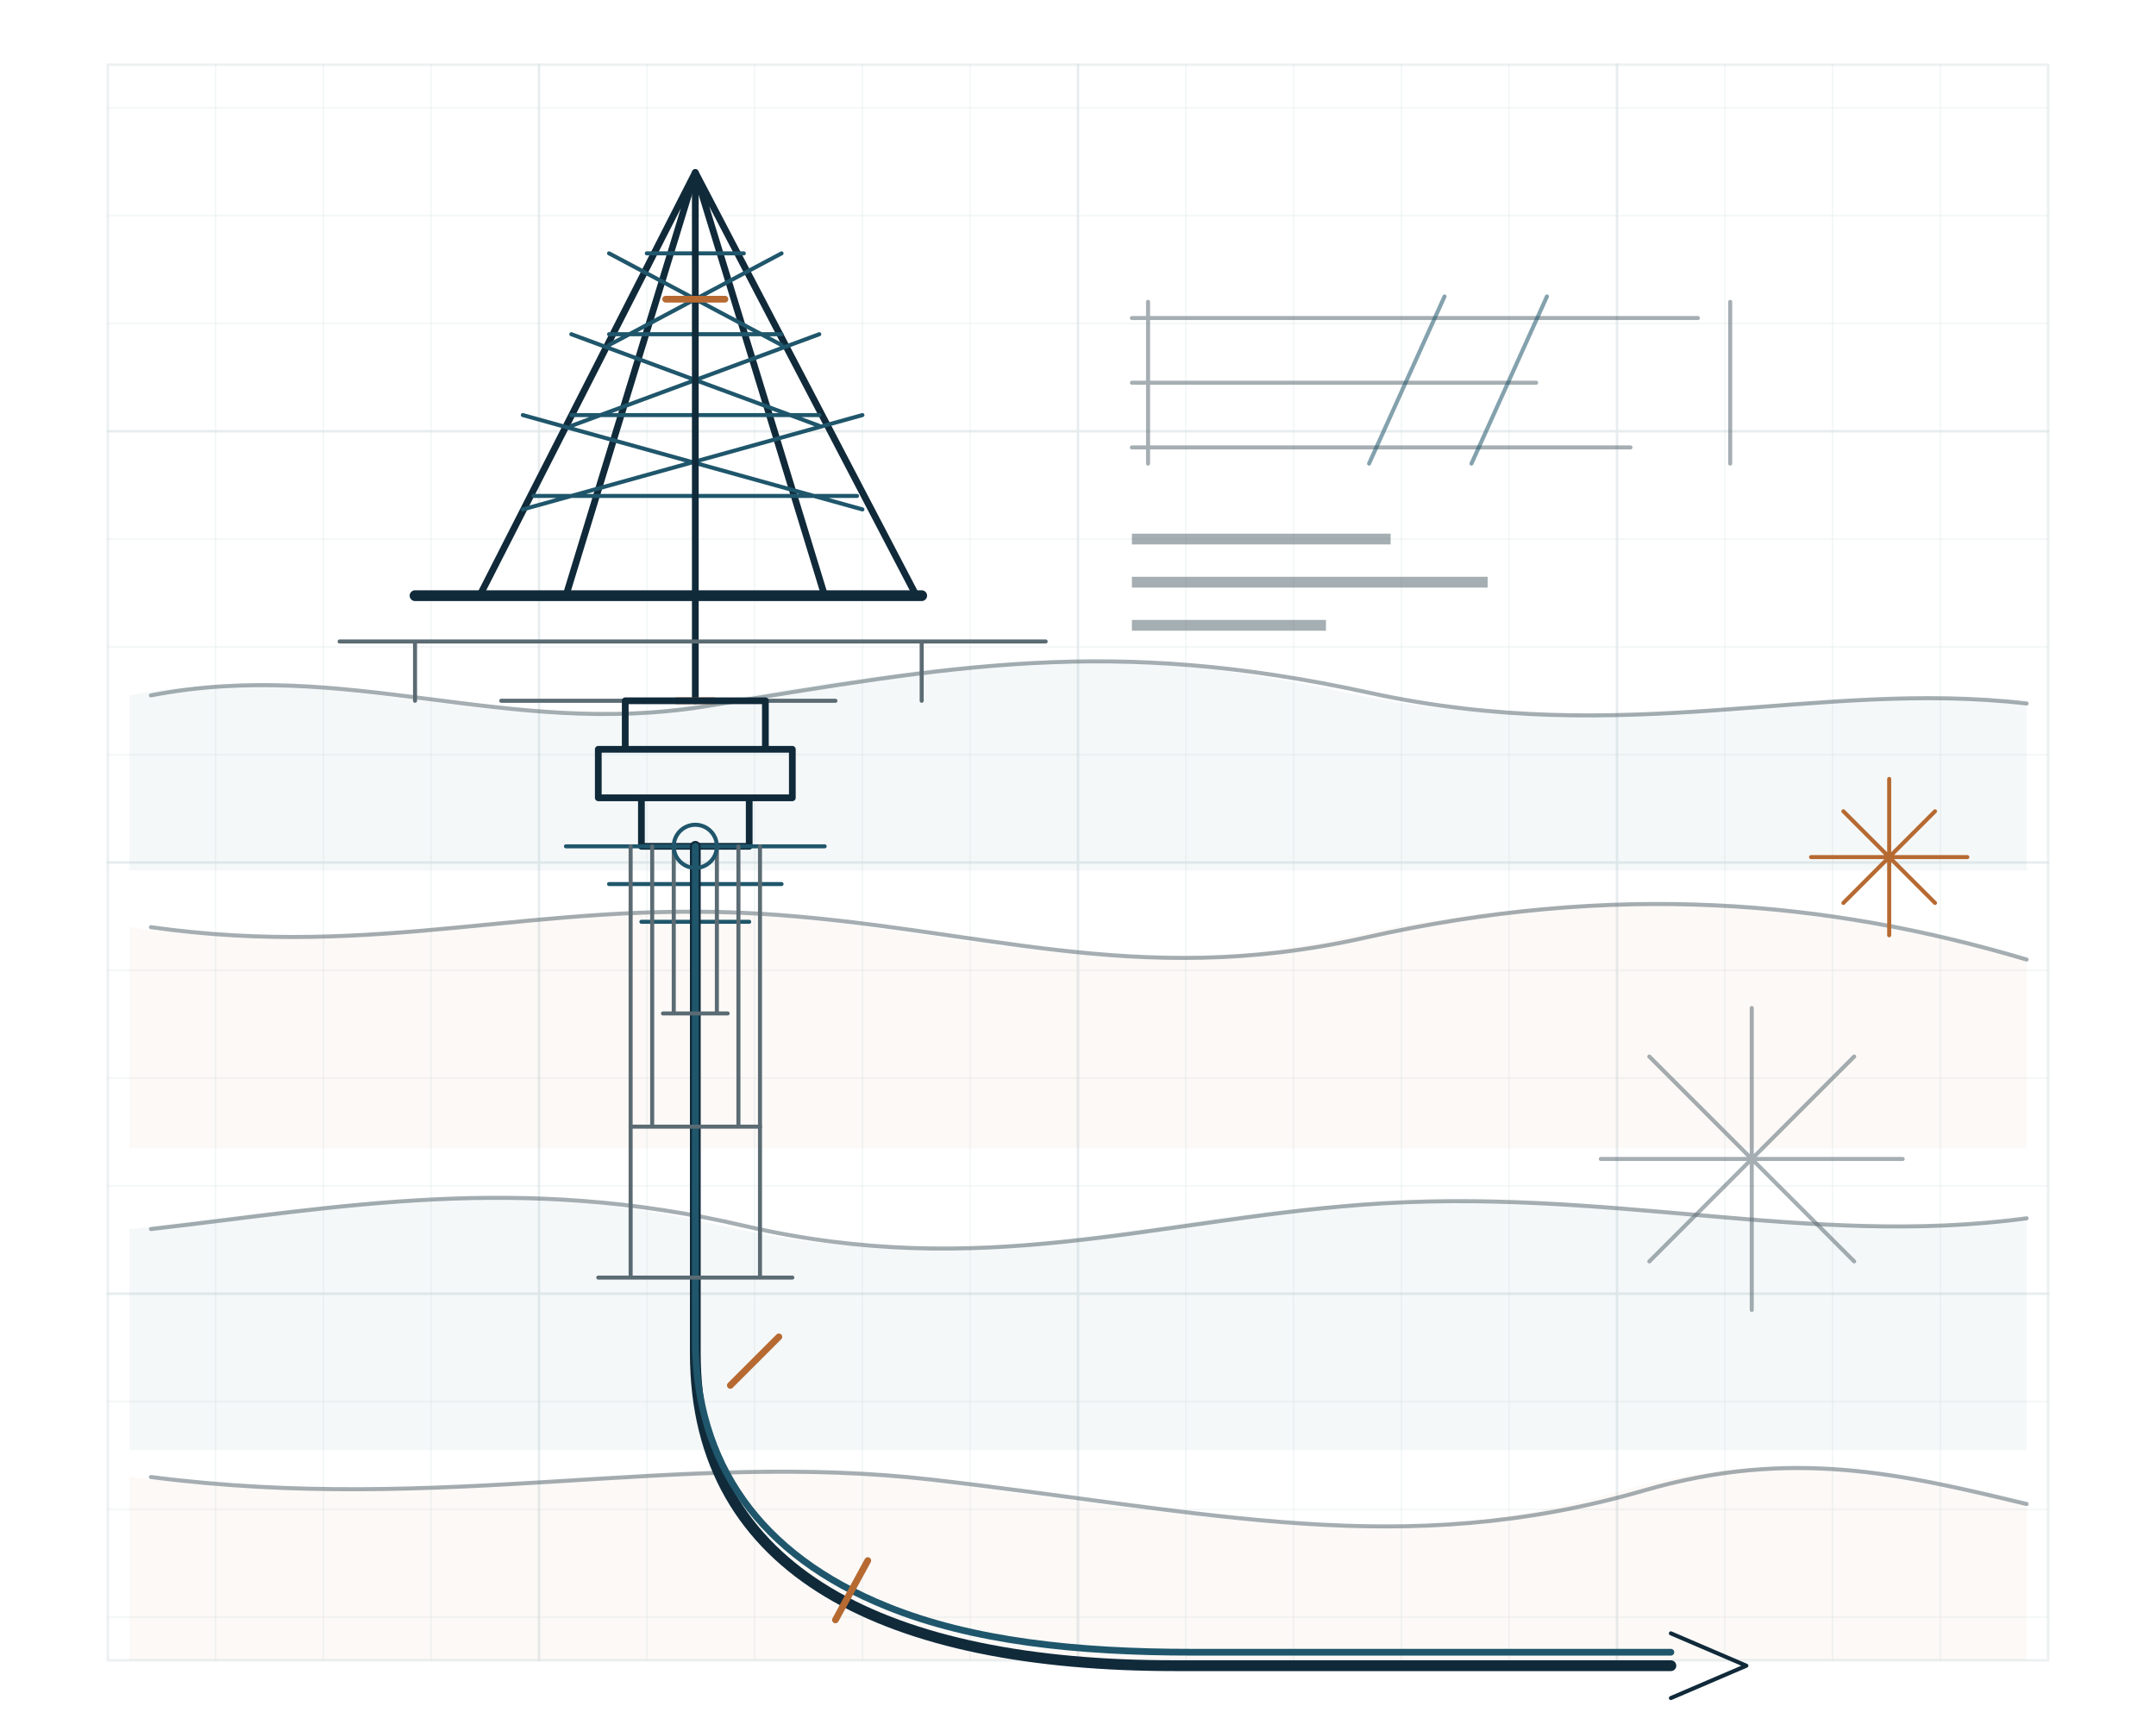
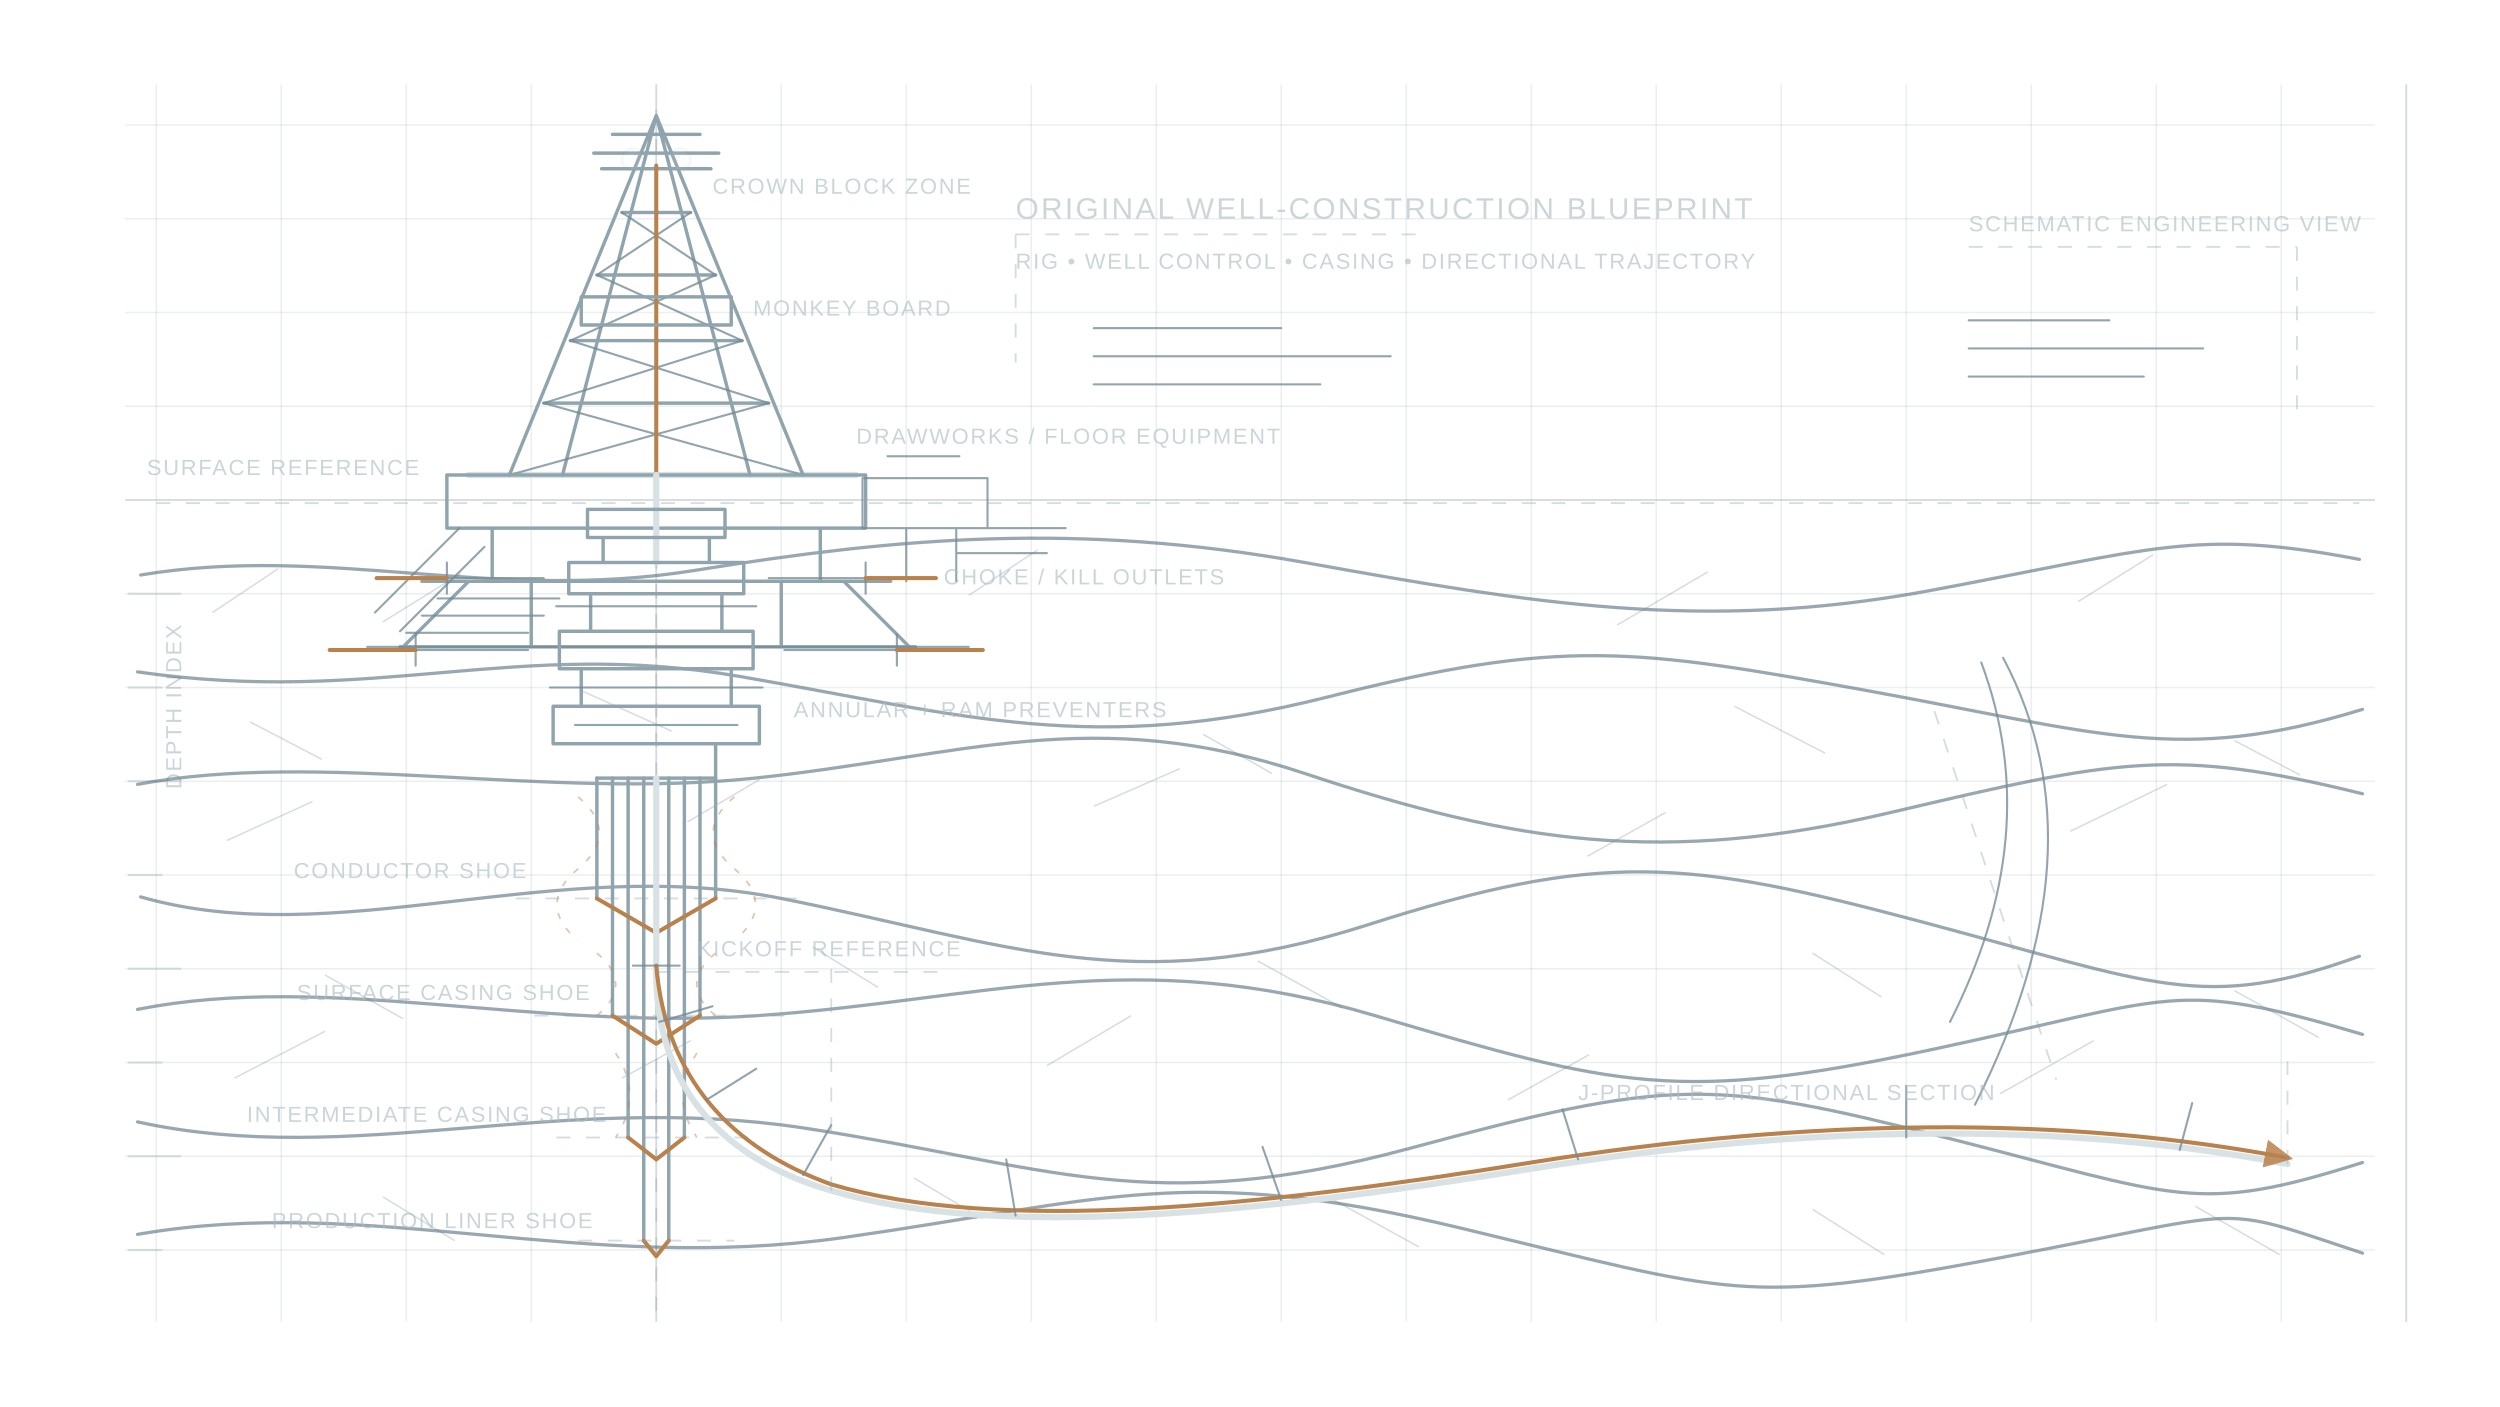
- <svg xmlns="http://www.w3.org/2000/svg" viewBox="0 0 800 640" role="img">
-   <style>
-     .grid{stroke:#d3dde1;stroke-width:1;opacity:.42}.minor{stroke:#d3dde1;stroke-width:.7;opacity:.22}.navy{stroke:#102a3a}.petrol{stroke:#1f566b}.muted{stroke:#5b6b73}.copper{stroke:#b66a32}.fill-none{fill:none}.soft{opacity:.55}.thin{stroke-width:1.5}.med{stroke-width:2.5}.heavy{stroke-width:4}.band{fill:#1f566b;opacity:.045}.band-alt{fill:#b66a32;opacity:.04}.note{fill:#5b6b73;opacity:.55}
-   </style>
-   <g id="technical-grid" class="fill-none" stroke-linecap="round" stroke-linejoin="round">
-     <path class="minor" d="M40 40H760M40 80H760M40 120H760M40 160H760M40 200H760M40 240H760M40 280H760M40 320H760M40 360H760M40 400H760M40 440H760M40 480H760M40 520H760M40 560H760M40 600H760" />
-     <path class="minor" d="M80 24V616M120 24V616M160 24V616M200 24V616M240 24V616M280 24V616M320 24V616M360 24V616M400 24V616M440 24V616M480 24V616M520 24V616M560 24V616M600 24V616M640 24V616M680 24V616M720 24V616" />
-     <path class="grid" d="M40 160H760M40 320H760M40 480H760M200 24V616M400 24V616M600 24V616" />
-     <path class="grid" d="M40 24H760V616H40Z" />
+ <svg xmlns="http://www.w3.org/2000/svg" viewBox="0 0 1600 900" role="img" aria-labelledby="blueprint-title blueprint-desc">
+   <defs>
+     <style>
+       .grid{stroke:#5f7480;stroke-width:1;opacity:.12;fill:none}.grid-strong{stroke:#7f929b;stroke-width:1.2;opacity:.22;fill:none}.construct{stroke:#8da0a8;stroke-width:1.2;opacity:.36;fill:none;stroke-dasharray:9 10}.line{stroke:#8fa4ad;stroke-width:2.2;fill:none;stroke-linecap:round;stroke-linejoin:round}.fine{stroke:#738a95;stroke-width:1.35;fill:none;stroke-linecap:round;stroke-linejoin:round;opacity:.78}.heavy{stroke:#d8e2e5;stroke-width:4;fill:none;stroke-linecap:round;stroke-linejoin:round}.accent{stroke:#b9814b;stroke-width:2.6;fill:none;stroke-linecap:round;stroke-linejoin:round}.fill-dark{fill:#132a36;opacity:.34;stroke:#8fa4ad;stroke-width:2}.fill-light{fill:#d8e2e5;opacity:.08;stroke:#8fa4ad;stroke-width:1.8}.geo{stroke:#607783;stroke-width:2.1;fill:none;stroke-linecap:round;stroke-linejoin:round;opacity:.64}.hatch{stroke:#607783;stroke-width:1;opacity:.25}.text{font-family:Arial,Helvetica,sans-serif;font-size:19px;letter-spacing:.08em;fill:#b8c6cb;opacity:.72}.small{font-family:Arial,Helvetica,sans-serif;font-size:14px;letter-spacing:.08em;fill:#a9bbc2;opacity:.62}.tick{stroke:#b8c6cb;stroke-width:1.4;opacity:.55}.cement{stroke:#b9814b;stroke-width:1.15;opacity:.45;fill:none;stroke-dasharray:4 7}
+     </style>
+     <marker id="arrow" viewBox="0 0 10 10" refX="8" refY="5" markerWidth="7" markerHeight="7" orient="auto-start-reverse">
+       <path d="M 0 0 L 10 5 L 0 10 z" fill="#b9814b" opacity=".85" />
+     </marker>
+   </defs>
+   <g id="technical-grid">
+     <path class="grid" d="M80 80H1520M80 140H1520M80 200H1520M80 260H1520M80 320H1520M80 380H1520M80 440H1520M80 500H1520M80 560H1520M80 620H1520M80 680H1520M80 740H1520M80 800H1520" />
+     <path class="grid" d="M100 54V846M180 54V846M260 54V846M340 54V846M420 54V846M500 54V846M580 54V846M660 54V846M740 54V846M820 54V846M900 54V846M980 54V846M1060 54V846M1140 54V846M1220 54V846M1300 54V846M1380 54V846M1460 54V846M1540 54V846" />
+     <path class="grid-strong" d="M80 320H1520M420 54V846M1540 54V846" />
+     <path class="construct" d="M420 70V842M100 322H1510" />
+     <g id="depth-ticks">
+       <path class="tick" d="M82 380h34M82 440h22M82 500h34M82 560h22M82 620h34M82 680h22M82 740h34M82 800h22" />
+       <text class="small" x="94" y="304">SURFACE REFERENCE</text>
+       <text class="small" x="116" y="505" transform="rotate(-90 116 505)">DEPTH INDEX</text>
+     </g>
  </g>
-   <g id="formation-bands">
-     <path class="band" d="M48 258c72-14 132 16 206 4 92-15 150-26 246-5 96 21 166-5 252 4v62H48Z" />
-     <path class="band-alt" d="M48 344c85 12 143-10 226-5 81 5 139 28 224 9 93-21 172-14 254 8v70H48Z" />
-     <path class="band" d="M48 456c70-8 136-21 221-1 87 20 150-2 228-8 91-7 166 16 255 5v86H48Z" />
-     <path class="band-alt" d="M48 548c109 14 195-10 290 1 104 12 174 30 264 4 55-16 96-6 150 5v58H48Z" />
-     <path class="muted thin fill-none soft" d="M56 258c72-14 132 16 206 4 92-15 150-26 246-5 96 21 166-5 244 4M56 344c85 12 143-10 226-5 81 5 139 28 224 9 93-21 172-14 246 8M56 456c70-8 136-21 221-1 87 20 150-2 228-8 91-7 166 16 247 5M56 548c109 14 195-10 290 1 104 12 174 30 264 4 55-16 96-6 142 5" stroke-linecap="round" stroke-linejoin="round" />
+   <g id="geological-section">
+     <path class="geo" d="M90 368 C210 348 315 386 445 365 S690 334 835 360 S1090 405 1235 378 S1405 338 1510 358" />
+     <path class="geo" d="M88 430 C240 452 330 408 474 433 S700 484 850 446 S1046 415 1195 442 S1395 490 1512 454" />
+     <path class="geo" d="M88 502 C205 480 350 512 483 498 S700 450 835 495 S1065 554 1210 520 S1390 478 1512 508" />
+     <path class="geo" d="M90 574 C215 610 355 546 500 575 S725 640 875 592 S1080 550 1230 590 S1410 648 1510 612" />
+     <path class="geo" d="M88 646 C210 622 340 660 485 650 S725 604 880 650 S1075 706 1235 672 S1390 626 1512 662" />
+     <path class="geo" d="M88 718 C225 748 358 698 515 722 S735 780 902 735 S1095 690 1245 728 S1405 778 1512 744" />
+     <path class="geo" d="M88 790 C238 764 372 816 540 792 S760 744 935 786 S1115 836 1280 805 S1415 770 1512 802" />
+     <g id="formation-hatching">
+       <path class="hatch" d="M136 392l42-28M245 398l50-31M620 381l44-29M1035 400l58-34M1330 385l48-30M160 462l46 24M372 442l58 26M770 470l44 25M1110 452l58 30M1430 474l42 22M145 538l55-25M440 526l46-27M700 516l55-24M1016 548l50-28M1325 532l62-30M208 624l50 28M520 606l42 26M805 615l54 30M1160 610l44 28M1430 634l54 30M150 690l58-30M398 690l44-24M670 682l54-32M965 704l52-29M1280 700l60-34M245 766l46 28M585 754l44 26M850 766l58 32M1160 774l46 29M1405 772l54 31" />
+       <path class="fine" d="M1268 424c28 75 20 151-20 230M1282 421c44 83 37 177-18 286" opacity=".35" />
+       <path class="construct" d="M1238 455l78 236" />
+     </g>
  </g>
-   <g id="rig-and-surface" class="fill-none" stroke-linecap="round" stroke-linejoin="round">
-     <path class="navy heavy" d="M154 221h188" />
-     <path class="navy med" d="M178 221 258 64l82 157M210 221 258 64M306 221 258 64" />
-     <path class="petrol thin" d="M198 184h120M212 154h92M226 124h64M240 94h36M194 189l126-35M212 158l92-34M226 128l64-34M320 189l-126-35M304 158l-92-34M290 128l-64-34" />
-     <path class="navy med" d="M258 64v196" />
-     <path class="copper med" d="M247 111h22M251 260h14" />
-     <path class="muted thin" d="M126 238h262M154 238v22M342 238v22M186 260h124" />
-     <path class="navy med" d="M232 260h52v18h-52zM222 278h72v18h-72zM238 296h40v18h-40z" />
-     <path class="petrol thin" d="M210 314h96M226 328h64M238 342h40" />
+   <g id="land-rig" transform="translate(0 0)">
+     <path class="heavy" d="M300 304H548" />
+     <path class="line" d="M326 304L420 74L514 304M360 304L420 74L480 304M348 258H492M365 218H475M382 176H458M398 136H442" />
+     <path class="fine" d="M326 304l166-46M514 304l-166-46M348 258l127-40M492 258l-127-40M365 218l93-42M475 218l-93-42M382 176l60-40M458 176l-60-40" />
+     <path class="line" d="M392 86h56M380 98h80M385 108h70" />
+     <circle class="fill-light" cx="405" cy="102" r="7" />
+     <circle class="fill-light" cx="435" cy="102" r="7" />
+     <path class="accent" d="M420 106V326" />
+     <path class="line" d="M372 190h96v18h-96zM286 304h268v34H286zM315 338h210v34H315zM270 372h300M300 372l-42 42M540 372l42 42M340 372v42M500 372v42M256 414h330" />
+     <path class="fine" d="M552 306h80v32h-80zM568 292h46M580 338v34M612 338v34M294 338l-54 54M310 350l-54 54M604 338h78M612 354h58M235 414h385" />
+     <path class="fine" d="M260 405h78M270 394h78M280 383h78" />
+     <text class="small" x="548" y="284">DRAWWORKS / FLOOR EQUIPMENT</text>
+     <text class="small" x="456" y="124">CROWN BLOCK ZONE</text>
+     <text class="small" x="482" y="202">MONKEY BOARD</text>
  </g>
-   <g id="well-construction" class="fill-none" stroke-linecap="round" stroke-linejoin="round">
-     <path class="navy heavy" d="M258 314v188c0 82 72 116 178 116h184" />
-     <path class="petrol med" d="M258 314v183c0 46 24 80 71 99 32 13 71 17 113 17h178" />
-     <path class="muted thin" d="M234 314v160M282 314v160M222 474h72" />
-     <path class="muted thin" d="M242 314v104M274 314v104M234 418h48" />
-     <path class="muted thin" d="M250 314v62M266 314v62M246 376h24" />
-     <path class="copper med" d="M289 496l-18 18M322 579l-12 22" />
-     <path class="navy thin" d="M620 606l28 12-28 12" />
-     <circle class="petrol thin" cx="258" cy="314" r="8" />
+   <g id="wellhead-bop">
+     <path class="heavy" d="M420 304V360" />
+     <path class="line" d="M376 326h88v18h-88zM386 344h68v16h-68zM364 360h112v20H364zM378 380h84v24h-84zM358 404h124v24H358zM372 428h96v24h-96zM354 452h132v24H354zM382 476h76v22h-76" />
+     <path class="fine" d="M348 370h-62M492 370h62M338 416h-72M502 416h72M286 360v20M554 360v20M266 406v20M574 406v20M356 388h128M352 440h136M368 464h104" />
+     <path class="accent" d="M286 370h-45m313 0h45M266 416h-55m363 0h55" />
+     <text class="small" x="604" y="374">CHOKE / KILL OUTLETS</text>
+     <text class="small" x="508" y="459">ANNULAR + RAM PREVENTERS</text>
  </g>
-   <g id="engineering-reference-lines" class="fill-none" stroke-linecap="round" stroke-linejoin="round">
-     <path class="muted thin soft" d="M420 118h210M420 142h150M420 166h185M426 112v60M642 112v60" />
-     <path class="petrol thin soft" d="M536 110l-28 62M574 110l-28 62" />
-     <path class="copper thin" d="M672 318h58M701 289v58M684 301l34 34M718 301l-34 34" />
-     <path class="muted thin soft" d="M594 430h112M650 374v112M612 392l76 76M688 392l-76 76" />
-     <path class="note" d="M420 198h96v4h-96zM420 214h132v4H420zM420 230h72v4h-72z" />
+   <g id="casing-program">
+     <path class="line" d="M382 498V575M458 498V575" />
+     <path class="line" d="M392 498V650M448 498V650" />
+     <path class="line" d="M402 498V728M438 498V728" />
+     <path class="line" d="M412 498V794M428 498V794" />
+     <path class="accent" d="M382 575l38 22l38-22M392 650l28 18l28-18M402 728l18 14l18-14M412 794l8 10l8-10" />
+     <path class="cement" d="M370 510c18 15 18 31 0 46s-18 31 0 46M470 510c-18 15-18 31 0 46s18 31 0 46M382 610c16 13 16 27 0 40M458 610c-16 13-16 27 0 40M394 674c12 18 12 36 0 54M446 674c-12 18-12 36 0 54" />
+     <path class="construct" d="M330 575h180M342 650h160M356 728h132M370 794h100" />
+     <text class="small" x="188" y="562">CONDUCTOR SHOE</text>
+     <text class="small" x="190" y="640">SURFACE CASING SHOE</text>
+     <text class="small" x="158" y="718">INTERMEDIATE CASING SHOE</text>
+     <text class="small" x="174" y="786">PRODUCTION LINER SHOE</text>
+   </g>
+   <g id="directional-wellbore">
+     <path class="heavy" d="M420 498V622 C420 690 456 740 532 762 C640 794 807 776 980 748 C1160 719 1322 718 1464 745" />
+     <path class="accent" d="M420 618 C426 690 468 735 532 758 C640 790 807 772 980 744 C1160 715 1322 714 1464 741" marker-end="url(#arrow)" />
+     <path class="fine" d="M405 618h30M422 654l34-10M452 704l32-20M514 752l18-32M650 778l-6-36M820 768l-12-34M1010 742l-10-32M1220 728v-33M1395 736l8-30" />
+     <path class="construct" d="M420 622h190M532 762V612M1464 745V672" />
+     <text class="small" x="446" y="612">KICKOFF REFERENCE</text>
+     <text class="small" x="1010" y="704">J-PROFILE DIRECTIONAL SECTION</text>
+   </g>
+   <g id="annotations">
+     <path class="construct" d="M650 150h260M650 150v82M1260 158h210M1470 158v112" />
+     <text class="text" x="650" y="140">ORIGINAL WELL-CONSTRUCTION BLUEPRINT</text>
+     <text class="small" x="650" y="172">RIG • WELL CONTROL • CASING • DIRECTIONAL TRAJECTORY</text>
+     <text class="small" x="1260" y="148">SCHEMATIC ENGINEERING VIEW</text>
+     <path class="fine" d="M700 210h120m-120 18h190m-190 18h145M1260 205h90m-90 18h150m-150 18h112" />
  </g>
</svg>
